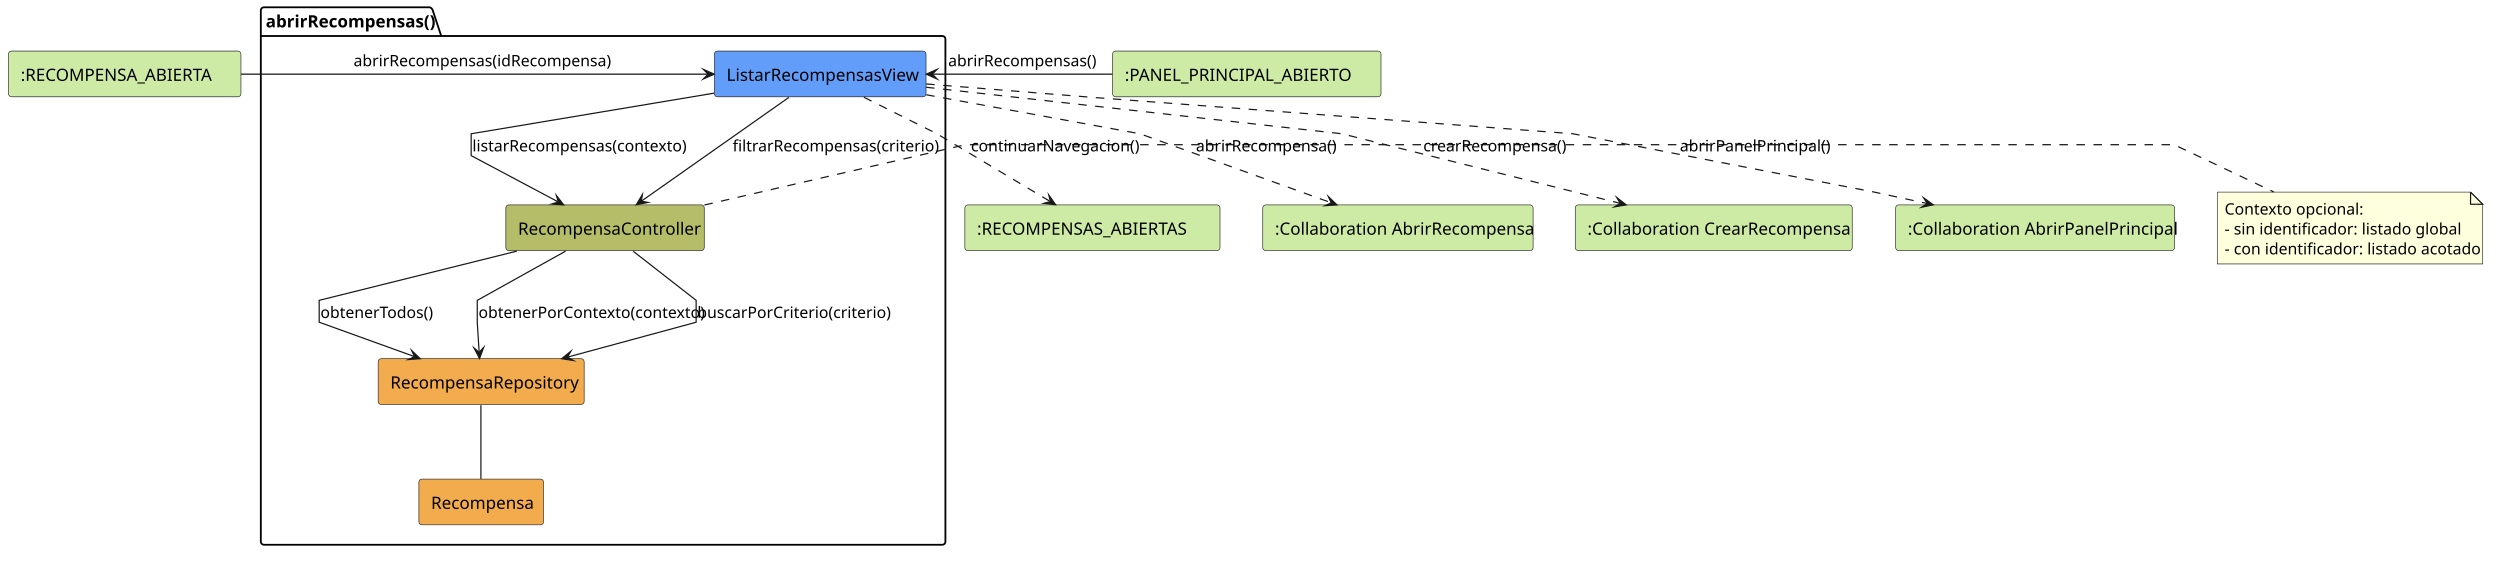
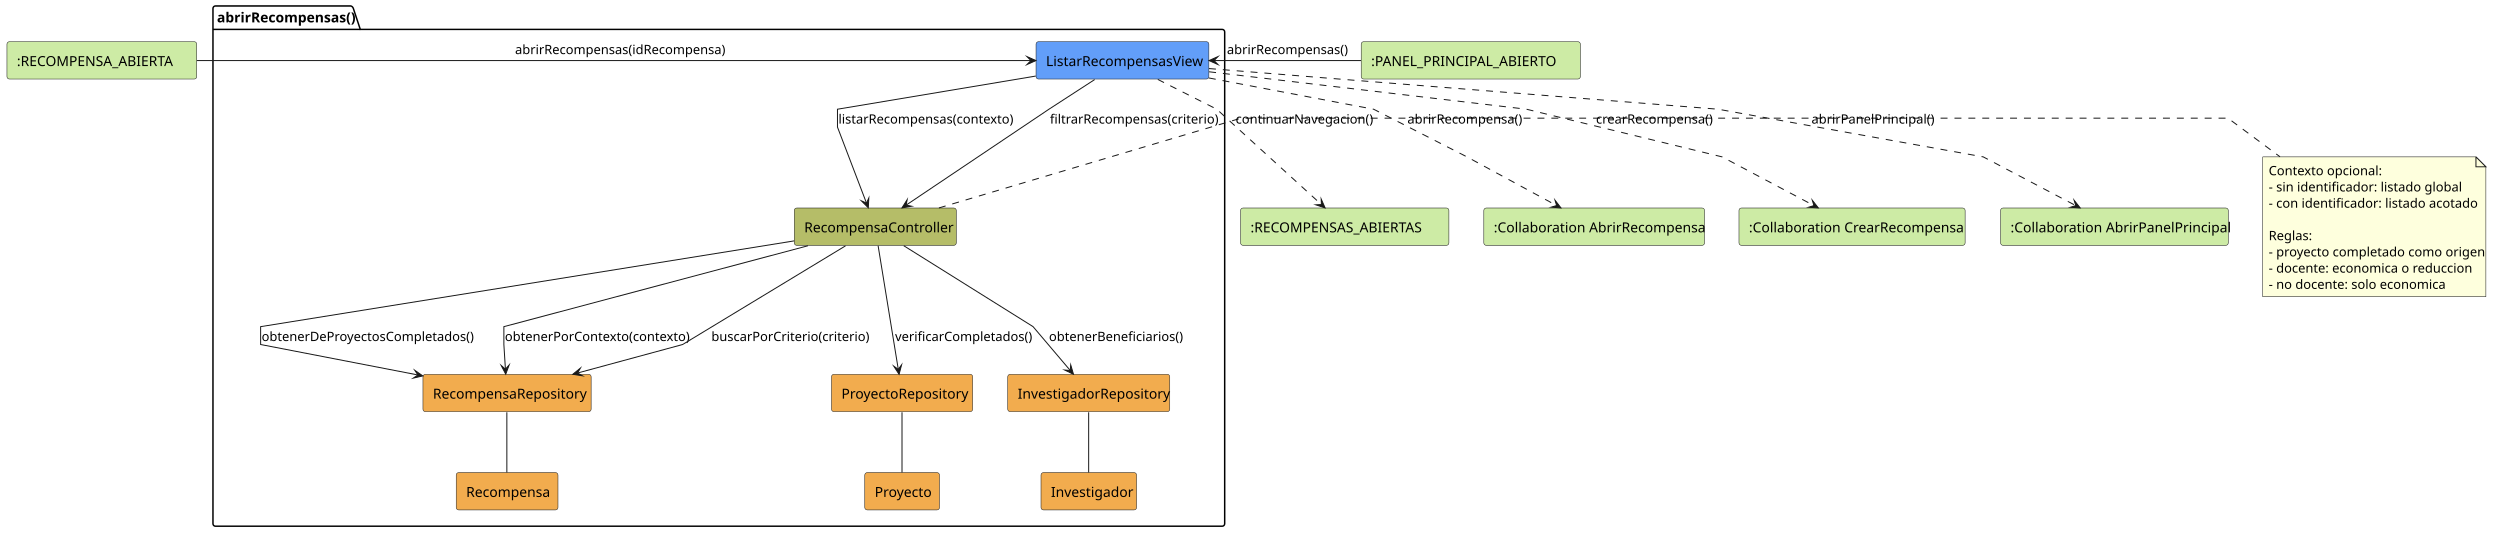
- <svg xmlns="http://www.w3.org/2000/svg" contentStyleType="text/css" data-diagram-type="DESCRIPTION" height="463px" preserveAspectRatio="none" style="width:2056px;height:463px;background:#FFFFFF;" version="1.1" viewBox="0 0 2056 463" width="2056px" zoomAndPan="magnify">
+ <svg xmlns="http://www.w3.org/2000/svg" contentStyleType="text/css" data-diagram-type="DESCRIPTION" height="545px" preserveAspectRatio="none" style="width:2518px;height:545px;background:#FFFFFF;" version="1.1" viewBox="0 0 2518 545" width="2518px" zoomAndPan="magnify">
  <defs />
  <g>
    <g class="cluster" data-qualified-name="abrirRecompensas" data-source-line="5" id="ent0003">
-       <path d="M217,6 L353.379,6 A3.75,3.75 0 0 1 355.879,8.5 L362.879,29.609 L775,29.609 A2.5,2.5 0 0 1 777.5,32.109 L777.5,445.5 A2.5,2.5 0 0 1 775,448 L217,448 A2.5,2.5 0 0 1 214.5,445.5 L214.5,8.5 A2.5,2.5 0 0 1 217,6" fill="none" style="stroke:#000000;stroke-width:1.5;" />
+       <path d="M217,6 L353.379,6 A3.75,3.75 0 0 1 355.879,8.5 L362.879,29.609 L1231,29.609 A2.5,2.5 0 0 1 1233.5,32.109 L1233.5,527.5 A2.5,2.5 0 0 1 1231,530 L217,530 A2.5,2.5 0 0 1 214.5,527.5 L214.5,8.5 A2.5,2.5 0 0 1 217,6" fill="none" style="stroke:#000000;stroke-width:1.5;" />
      <line style="stroke:#000000;stroke-width:1.5;" x1="214.5" x2="362.879" y1="29.609" y2="29.609" />
      <text fill="#000000" font-family="sans-serif" font-size="14" font-weight="700" lengthAdjust="spacing" textLength="135.379" x="218.5" y="22.533">abrirRecompensas()</text>
    </g>
    <g class="entity" data-qualified-name="abrirRecompensas.ListarRecompensasView" data-source-line="6" id="ent0004">
-       <rect fill="#629EF9" height="37.609" rx="2.5" ry="2.5" style="stroke:#181818;stroke-width:0.5;" width="174.068" x="587.5" y="42" />
-       <text fill="#000000" font-family="sans-serif" font-size="14" lengthAdjust="spacing" textLength="154.068" x="597.5" y="66.533">ListarRecompensasView</text>
+       <rect fill="#629EF9" height="37.609" rx="2.5" ry="2.5" style="stroke:#181818;stroke-width:0.5;" width="174.068" x="1043.5" y="42" />
+       <text fill="#000000" font-family="sans-serif" font-size="14" lengthAdjust="spacing" textLength="154.068" x="1053.5" y="66.533">ListarRecompensasView</text>
    </g>
    <g class="entity" data-qualified-name="abrirRecompensas.RecompensaController" data-source-line="7" id="ent0005">
-       <rect fill="#B5BD68" height="37.609" rx="2.5" ry="2.5" style="stroke:#181818;stroke-width:0.5;" width="163.179" x="416" y="168.5" />
-       <text fill="#000000" font-family="sans-serif" font-size="14" lengthAdjust="spacing" textLength="143.179" x="426" y="193.033">RecompensaController</text>
+       <rect fill="#B5BD68" height="37.609" rx="2.5" ry="2.5" style="stroke:#181818;stroke-width:0.5;" width="163.179" x="800" y="209.5" />
+       <text fill="#000000" font-family="sans-serif" font-size="14" lengthAdjust="spacing" textLength="143.179" x="810" y="234.033">RecompensaController</text>
    </g>
    <g class="entity" data-qualified-name="abrirRecompensas.RecompensaRepository" data-source-line="8" id="ent0006">
-       <rect fill="#F2AC4E" height="37.609" rx="2.5" ry="2.5" style="stroke:#181818;stroke-width:0.5;" width="169.406" x="311" y="295" />
-       <text fill="#000000" font-family="sans-serif" font-size="14" lengthAdjust="spacing" textLength="149.406" x="321" y="319.533">RecompensaRepository</text>
+       <rect fill="#F2AC4E" height="37.609" rx="2.5" ry="2.5" style="stroke:#181818;stroke-width:0.5;" width="169.406" x="426" y="377" />
+       <text fill="#000000" font-family="sans-serif" font-size="14" lengthAdjust="spacing" textLength="149.406" x="436" y="401.533">RecompensaRepository</text>
    </g>
-     <g class="entity" data-qualified-name="abrirRecompensas.Recompensa" data-source-line="9" id="ent0007">
-       <rect fill="#F2AC4E" height="37.609" rx="2.5" ry="2.5" style="stroke:#181818;stroke-width:0.5;" width="102.489" x="344.5" y="394" />
-       <text fill="#000000" font-family="sans-serif" font-size="14" lengthAdjust="spacing" textLength="82.489" x="354.5" y="418.533">Recompensa</text>
+     <g class="entity" data-qualified-name="abrirRecompensas.ProyectoRepository" data-source-line="9" id="ent0007">
+       <rect fill="#F2AC4E" height="37.609" rx="2.5" ry="2.5" style="stroke:#181818;stroke-width:0.5;" width="142.165" x="837.5" y="377" />
+       <text fill="#000000" font-family="sans-serif" font-size="14" lengthAdjust="spacing" textLength="122.165" x="847.5" y="401.533">ProyectoRepository</text>
+     </g>
+     <g class="entity" data-qualified-name="abrirRecompensas.InvestigadorRepository" data-source-line="10" id="ent0008">
+       <rect fill="#F2AC4E" height="37.609" rx="2.5" ry="2.5" style="stroke:#181818;stroke-width:0.5;" width="163.185" x="1015" y="377" />
+       <text fill="#000000" font-family="sans-serif" font-size="14" lengthAdjust="spacing" textLength="143.185" x="1025" y="401.533">InvestigadorRepository</text>
+     </g>
+     <g class="entity" data-qualified-name="abrirRecompensas.Recompensa" data-source-line="11" id="ent0009">
+       <rect fill="#F2AC4E" height="37.609" rx="2.5" ry="2.5" style="stroke:#181818;stroke-width:0.5;" width="102.489" x="459.5" y="476" />
+       <text fill="#000000" font-family="sans-serif" font-size="14" lengthAdjust="spacing" textLength="82.489" x="469.5" y="500.533">Recompensa</text>
+     </g>
+     <g class="entity" data-qualified-name="abrirRecompensas.Proyecto" data-source-line="12" id="ent0010">
+       <rect fill="#F2AC4E" height="37.609" rx="2.5" ry="2.5" style="stroke:#181818;stroke-width:0.5;" width="75.248" x="871" y="476" />
+       <text fill="#000000" font-family="sans-serif" font-size="14" lengthAdjust="spacing" textLength="55.248" x="881" y="500.533">Proyecto</text>
+     </g>
+     <g class="entity" data-qualified-name="abrirRecompensas.Investigador" data-source-line="13" id="ent0011">
+       <rect fill="#F2AC4E" height="37.609" rx="2.5" ry="2.5" style="stroke:#181818;stroke-width:0.5;" width="96.269" x="1048.5" y="476" />
+       <text fill="#000000" font-family="sans-serif" font-size="14" lengthAdjust="spacing" textLength="76.269" x="1058.5" y="500.533">Investigador</text>
    </g>
    <g class="entity" data-qualified-name="EstadoEntrada1" data-source-line="3" id="ent0001">
      <rect fill="#CDEBA5" height="37.609" rx="2.5" ry="2.5" style="stroke:#181818;stroke-width:0.5;" width="191.151" x="7" y="42" />
      <text fill="#000000" font-family="sans-serif" font-size="14" lengthAdjust="spacing" textLength="171.151" x="17" y="66.533">:RECOMPENSA_ABIERTA</text>
    </g>
    <g class="entity" data-qualified-name="EstadoEntrada2" data-source-line="4" id="ent0002">
-       <rect fill="#CDEBA5" height="37.609" rx="2.5" ry="2.5" style="stroke:#181818;stroke-width:0.5;" width="220.737" x="915" y="42" />
-       <text fill="#000000" font-family="sans-serif" font-size="14" lengthAdjust="spacing" textLength="200.737" x="925" y="66.533">:PANEL_PRINCIPAL_ABIERTO</text>
+       <rect fill="#CDEBA5" height="37.609" rx="2.5" ry="2.5" style="stroke:#181818;stroke-width:0.5;" width="220.737" x="1371" y="42" />
+       <text fill="#000000" font-family="sans-serif" font-size="14" lengthAdjust="spacing" textLength="200.737" x="1381" y="66.533">:PANEL_PRINCIPAL_ABIERTO</text>
    </g>
-     <g class="entity" data-qualified-name="EstadoSalida" data-source-line="12" id="ent0008">
-       <rect fill="#CDEBA5" height="37.609" rx="2.5" ry="2.5" style="stroke:#181818;stroke-width:0.5;" width="209.827" x="793.5" y="168.5" />
-       <text fill="#000000" font-family="sans-serif" font-size="14" lengthAdjust="spacing" textLength="189.827" x="803.5" y="193.033">:RECOMPENSAS_ABIERTAS</text>
+     <g class="entity" data-qualified-name="EstadoSalida" data-source-line="16" id="ent0012">
+       <rect fill="#CDEBA5" height="37.609" rx="2.5" ry="2.5" style="stroke:#181818;stroke-width:0.5;" width="209.827" x="1249.5" y="209.5" />
+       <text fill="#000000" font-family="sans-serif" font-size="14" lengthAdjust="spacing" textLength="189.827" x="1259.5" y="234.033">:RECOMPENSAS_ABIERTAS</text>
    </g>
-     <g class="entity" data-qualified-name="AbrirRecompensa" data-source-line="13" id="ent0009">
-       <rect fill="#CDEBA5" height="37.609" rx="2.5" ry="2.5" style="stroke:#181818;stroke-width:0.5;" width="222.323" x="1038.5" y="168.5" />
-       <text fill="#000000" font-family="sans-serif" font-size="14" lengthAdjust="spacing" textLength="202.323" x="1048.5" y="193.033">:Collaboration AbrirRecompensa</text>
+     <g class="entity" data-qualified-name="AbrirRecompensa" data-source-line="17" id="ent0013">
+       <rect fill="#CDEBA5" height="37.609" rx="2.5" ry="2.5" style="stroke:#181818;stroke-width:0.5;" width="222.323" x="1494.5" y="209.5" />
+       <text fill="#000000" font-family="sans-serif" font-size="14" lengthAdjust="spacing" textLength="202.323" x="1504.5" y="234.033">:Collaboration AbrirRecompensa</text>
    </g>
-     <g class="entity" data-qualified-name="CrearRecompensa" data-source-line="14" id="ent0010">
-       <rect fill="#CDEBA5" height="37.609" rx="2.5" ry="2.5" style="stroke:#181818;stroke-width:0.5;" width="227.772" x="1295.5" y="168.5" />
-       <text fill="#000000" font-family="sans-serif" font-size="14" lengthAdjust="spacing" textLength="207.772" x="1305.5" y="193.033">:Collaboration CrearRecompensa</text>
+     <g class="entity" data-qualified-name="CrearRecompensa" data-source-line="18" id="ent0014">
+       <rect fill="#CDEBA5" height="37.609" rx="2.5" ry="2.5" style="stroke:#181818;stroke-width:0.5;" width="227.772" x="1751.5" y="209.5" />
+       <text fill="#000000" font-family="sans-serif" font-size="14" lengthAdjust="spacing" textLength="207.772" x="1761.5" y="234.033">:Collaboration CrearRecompensa</text>
    </g>
-     <g class="entity" data-qualified-name="AbrirPanelPrincipal" data-source-line="15" id="ent0011">
-       <rect fill="#CDEBA5" height="37.609" rx="2.5" ry="2.5" style="stroke:#181818;stroke-width:0.5;" width="229.33" x="1559" y="168.5" />
-       <text fill="#000000" font-family="sans-serif" font-size="14" lengthAdjust="spacing" textLength="209.33" x="1569" y="193.033">:Collaboration AbrirPanelPrincipal</text>
+     <g class="entity" data-qualified-name="AbrirPanelPrincipal" data-source-line="19" id="ent0015">
+       <rect fill="#CDEBA5" height="37.609" rx="2.5" ry="2.5" style="stroke:#181818;stroke-width:0.5;" width="229.33" x="2015" y="209.5" />
+       <text fill="#000000" font-family="sans-serif" font-size="14" lengthAdjust="spacing" textLength="209.33" x="2025" y="234.033">:Collaboration AbrirPanelPrincipal</text>
    </g>
-     <g class="entity" data-qualified-name="GMN20" data-source-line="27" id="ent0021">
-       <path d="M1823.5,158 L1823.5,217.055 L2041.785,217.055 L2041.785,168 L2031.785,158 L1823.5,158" fill="#FEFFDD" style="stroke:#181818;stroke-width:0.5;" />
-       <path d="M2031.785,158 L2031.785,168 L2041.785,168 L2031.785,158" fill="#FEFFDD" style="stroke:#181818;stroke-width:1;" />
-       <text fill="#000000" font-family="sans-serif" font-size="13" lengthAdjust="spacing" textLength="107.682" x="1829.5" y="176.495">Contexto opcional:</text>
-       <text fill="#000000" font-family="sans-serif" font-size="13" lengthAdjust="spacing" textLength="181.378" x="1829.5" y="192.847">- sin identificador: listado global</text>
-       <text fill="#000000" font-family="sans-serif" font-size="13" lengthAdjust="spacing" textLength="197.285" x="1829.5" y="209.198">- con identificador: listado acotado</text>
+     <g class="entity" data-qualified-name="GMN28" data-source-line="35" id="ent0029">
+       <path d="M2279,158 L2279,298.812 L2503.773,298.812 L2503.773,168 L2493.773,158 L2279,158" fill="#FEFFDD" style="stroke:#181818;stroke-width:0.5;" />
+       <path d="M2493.773,158 L2493.773,168 L2503.773,168 L2493.773,158" fill="#FEFFDD" style="stroke:#181818;stroke-width:1;" />
+       <text fill="#000000" font-family="sans-serif" font-size="13" lengthAdjust="spacing" textLength="107.682" x="2285" y="176.495">Contexto opcional:</text>
+       <text fill="#000000" font-family="sans-serif" font-size="13" lengthAdjust="spacing" textLength="181.378" x="2285" y="192.847">- sin identificador: listado global</text>
+       <text fill="#000000" font-family="sans-serif" font-size="13" lengthAdjust="spacing" textLength="197.285" x="2285" y="209.198">- con identificador: listado acotado</text>
+       <text fill="#000000" font-family="sans-serif" font-size="13" lengthAdjust="spacing" textLength="3.612" x="2285" y="225.55"> </text>
+       <text fill="#000000" font-family="sans-serif" font-size="13" lengthAdjust="spacing" textLength="44.078" x="2285" y="241.901">Reglas:</text>
+       <text fill="#000000" font-family="sans-serif" font-size="13" lengthAdjust="spacing" textLength="203.773" x="2285" y="258.253">- proyecto completado como origen</text>
+       <text fill="#000000" font-family="sans-serif" font-size="13" lengthAdjust="spacing" textLength="195.114" x="2285" y="274.604">- docente: economica o reduccion</text>
+       <text fill="#000000" font-family="sans-serif" font-size="13" lengthAdjust="spacing" textLength="169.825" x="2285" y="290.956">- no docente: solo economica</text>
    </g>
-     <g class="link" data-entity-1="ent0001" data-entity-2="ent0004" data-link-type="dependency" data-source-line="17" id="lnk12">
-       <path d="M198.24,61 C306.85,61 477.45,61 582.36,61" fill="none" id="EstadoEntrada1-to-ListarRecompensasView" style="stroke:#181818;stroke-width:1;" />
-       <polygon fill="#181818" points="587.36,61,578.36,57,582.36,61,578.36,65,587.36,61" style="stroke:#181818;stroke-width:1;stroke-linejoin:miter;stroke-miterlimit:10;" />
-       <text fill="#000000" font-family="sans-serif" font-size="13" lengthAdjust="spacing" textLength="204.477" x="290.75" y="54.495">abrirRecompensas(idRecompensa)</text>
+     <g class="link" data-entity-1="ent0001" data-entity-2="ent0004" data-link-type="dependency" data-source-line="21" id="lnk16">
+       <path d="M198.29,61 C397.17,61 847.21,61 1038.38,61" fill="none" id="EstadoEntrada1-to-ListarRecompensasView" style="stroke:#181818;stroke-width:1;" />
+       <polygon fill="#181818" points="1043.38,61,1034.38,57,1038.38,61,1034.38,65,1043.38,61" style="stroke:#181818;stroke-width:1;stroke-linejoin:miter;stroke-miterlimit:10;" />
+       <text fill="#000000" font-family="sans-serif" font-size="13" lengthAdjust="spacing" textLength="204.477" x="518.75" y="54.495">abrirRecompensas(idRecompensa)</text>
    </g>
-     <g class="link" data-entity-1="ent0002" data-entity-2="ent0004" data-link-type="dependency" data-source-line="18" id="lnk13">
-       <path d="M914.78,61 C865.38,61 813.01,61 766.72,61" fill="none" id="EstadoEntrada2-to-ListarRecompensasView" style="stroke:#181818;stroke-width:1;" />
-       <polygon fill="#181818" points="761.72,61,770.72,65,766.72,61,770.72,57,761.72,61" style="stroke:#181818;stroke-width:1;stroke-linejoin:miter;stroke-miterlimit:10;" />
-       <text fill="#000000" font-family="sans-serif" font-size="13" lengthAdjust="spacing" textLength="117.762" x="779.75" y="54.495">abrirRecompensas()</text>
+     <g class="link" data-entity-1="ent0002" data-entity-2="ent0004" data-link-type="dependency" data-source-line="22" id="lnk17">
+       <path d="M1370.78,61 C1321.38,61 1269.01,61 1222.72,61" fill="none" id="EstadoEntrada2-to-ListarRecompensasView" style="stroke:#181818;stroke-width:1;" />
+       <polygon fill="#181818" points="1217.72,61,1226.72,65,1222.72,61,1226.72,57,1217.72,61" style="stroke:#181818;stroke-width:1;stroke-linejoin:miter;stroke-miterlimit:10;" />
+       <text fill="#000000" font-family="sans-serif" font-size="13" lengthAdjust="spacing" textLength="117.762" x="1235.75" y="54.495">abrirRecompensas()</text>
    </g>
-     <g class="link" data-entity-1="ent0004" data-entity-2="ent0005" data-link-type="dependency" data-source-line="20" id="lnk14">
-       <path d="M587.22,76.6 C502.78,90.72 387.5,110 387.5,110 C387.5,110 387.5,128 387.5,128 C387.5,128 426.866,148.932 459.186,166.122" fill="none" id="ListarRecompensasView-to-RecompensaController" style="stroke:#181818;stroke-width:1;" />
-       <polygon fill="#181818" points="463.6,168.47,457.532,160.712,459.186,166.122,453.776,167.775,463.6,168.47" style="stroke:#181818;stroke-width:1;stroke-linejoin:miter;stroke-miterlimit:10;" />
-       <text fill="#000000" font-family="sans-serif" font-size="13" lengthAdjust="spacing" textLength="168.346" x="388.5" y="124.495">listarRecompensas(contexto)</text>
+     <g class="link" data-entity-1="ent0004" data-entity-2="ent0005" data-link-type="dependency" data-source-line="24" id="lnk18">
+       <path d="M1043.22,76.6 C958.78,90.72 843.5,110 843.5,110 C843.5,110 843.5,128 843.5,128 C843.5,128 861.776,175.859 872.746,204.579" fill="none" id="ListarRecompensasView-to-RecompensaController" style="stroke:#181818;stroke-width:1;" />
+       <polygon fill="#181818" points="874.53,209.25,875.055,199.415,872.746,204.579,867.582,202.27,874.53,209.25" style="stroke:#181818;stroke-width:1;stroke-linejoin:miter;stroke-miterlimit:10;" />
+       <text fill="#000000" font-family="sans-serif" font-size="13" lengthAdjust="spacing" textLength="168.346" x="844.5" y="124.495">listarRecompensas(contexto)</text>
    </g>
-     <g class="link" data-entity-1="ent0004" data-entity-2="ent0005" data-link-type="dependency" data-source-line="21" id="lnk15">
-       <path d="M648.76,80.1 C615.2,103.71 560.93,141.884 527.36,165.494" fill="none" id="ListarRecompensasView-to-RecompensaController-1" style="stroke:#181818;stroke-width:1;" />
-       <polygon fill="#181818" points="523.27,168.37,532.933,166.464,527.36,165.494,528.331,159.921,523.27,168.37" style="stroke:#181818;stroke-width:1;stroke-linejoin:miter;stroke-miterlimit:10;" />
-       <text fill="#000000" font-family="sans-serif" font-size="13" lengthAdjust="spacing" textLength="159.65" x="602.5" y="124.495">filtrarRecompensas(criterio)</text>
+     <g class="link" data-entity-1="ent0004" data-entity-2="ent0005" data-link-type="dependency" data-source-line="25" id="lnk19">
+       <path d="M1102.52,80.15 C1081.57,93.74 1056.5,110 1056.5,110 C1056.5,110 961.701,173.653 912.611,206.613" fill="none" id="ListarRecompensasView-to-RecompensaController-1" style="stroke:#181818;stroke-width:1;" />
+       <polygon fill="#181818" points="908.46,209.4,918.162,207.704,912.611,206.613,913.702,201.062,908.46,209.4" style="stroke:#181818;stroke-width:1;stroke-linejoin:miter;stroke-miterlimit:10;" />
+       <text fill="#000000" font-family="sans-serif" font-size="13" lengthAdjust="spacing" textLength="159.65" x="1057.5" y="124.495">filtrarRecompensas(criterio)</text>
    </g>
-     <g class="link" data-entity-1="ent0005" data-entity-2="ent0006" data-link-type="dependency" data-source-line="22" id="lnk16">
-       <path d="M425.07,206.53 C356.03,223.72 262.5,247 262.5,247 C262.5,247 262.5,265 262.5,265 C262.5,265 303.157,279.673 340.897,293.293" fill="none" id="RecompensaController-to-RecompensaRepository" style="stroke:#181818;stroke-width:1;" />
-       <polygon fill="#181818" points="345.6,294.99,338.492,288.172,340.897,293.293,335.777,295.697,345.6,294.99" style="stroke:#181818;stroke-width:1;stroke-linejoin:miter;stroke-miterlimit:10;" />
-       <text fill="#000000" font-family="sans-serif" font-size="13" lengthAdjust="spacing" textLength="88.88" x="263.5" y="261.495">obtenerTodos()</text>
+     <g class="link" data-entity-1="ent0005" data-entity-2="ent0006" data-link-type="dependency" data-source-line="26" id="lnk20">
+       <path d="M799.94,242.61 C631.85,269.63 262.5,329 262.5,329 C262.5,329 262.5,347 262.5,347 C262.5,347 349.091,363.76 420.941,377.67" fill="none" id="RecompensaController-to-RecompensaRepository" style="stroke:#181818;stroke-width:1;" />
+       <polygon fill="#181818" points="425.85,378.62,417.774,372.982,420.941,377.67,416.254,380.837,425.85,378.62" style="stroke:#181818;stroke-width:1;stroke-linejoin:miter;stroke-miterlimit:10;" />
+       <text fill="#000000" font-family="sans-serif" font-size="13" lengthAdjust="spacing" textLength="203.766" x="263.5" y="343.495">obtenerDeProyectosCompletados()</text>
    </g>
-     <g class="link" data-entity-1="ent0005" data-entity-2="ent0006" data-link-type="dependency" data-source-line="23" id="lnk17">
-       <path d="M465.14,206.53 C434.29,223.72 392.5,247 392.5,247 C392.5,247 392.5,265 392.5,265 C392.5,265 393.208,276.27 394.058,289.86" fill="none" id="RecompensaController-to-RecompensaRepository-1" style="stroke:#181818;stroke-width:1;" />
-       <polygon fill="#181818" points="394.37,294.85,397.8,285.618,394.058,289.86,389.816,286.117,394.37,294.85" style="stroke:#181818;stroke-width:1;stroke-linejoin:miter;stroke-miterlimit:10;" />
-       <text fill="#000000" font-family="sans-serif" font-size="13" lengthAdjust="spacing" textLength="174.154" x="393.5" y="261.495">obtenerPorContexto(contexto)</text>
+     <g class="link" data-entity-1="ent0005" data-entity-2="ent0006" data-link-type="dependency" data-source-line="27" id="lnk21">
+       <path d="M813.77,247.52 C705.99,276.19 507.5,329 507.5,329 C507.5,329 507.5,347 507.5,347 C507.5,347 508.208,358.27 509.058,371.86" fill="none" id="RecompensaController-to-RecompensaRepository-1" style="stroke:#181818;stroke-width:1;" />
+       <polygon fill="#181818" points="509.37,376.85,512.8,367.618,509.058,371.86,504.816,368.117,509.37,376.85" style="stroke:#181818;stroke-width:1;stroke-linejoin:miter;stroke-miterlimit:10;" />
+       <text fill="#000000" font-family="sans-serif" font-size="13" lengthAdjust="spacing" textLength="174.154" x="508.5" y="343.495">obtenerPorContexto(contexto)</text>
    </g>
-     <g class="link" data-entity-1="ent0005" data-entity-2="ent0006" data-link-type="dependency" data-source-line="24" id="lnk18">
-       <path d="M520.82,206.69 C542.84,223.86 572.5,247 572.5,247 C572.5,247 572.5,265 572.5,265 C572.5,265 516.966,280.062 466.736,293.682" fill="none" id="RecompensaController-to-RecompensaRepository-2" style="stroke:#181818;stroke-width:1;" />
-       <polygon fill="#181818" points="461.91,294.99,471.643,296.495,466.736,293.682,469.55,288.774,461.91,294.99" style="stroke:#181818;stroke-width:1;stroke-linejoin:miter;stroke-miterlimit:10;" />
-       <text fill="#000000" font-family="sans-serif" font-size="13" lengthAdjust="spacing" textLength="148.808" x="573.5" y="261.495">buscarPorCriterio(criterio)</text>
+     <g class="link" data-entity-1="ent0005" data-entity-2="ent0006" data-link-type="dependency" data-source-line="28" id="lnk22">
+       <path d="M851.61,247.6 C797.19,280.56 687.5,347 687.5,347 C687.5,347 631.966,362.062 581.736,375.682" fill="none" id="RecompensaController-to-RecompensaRepository-2" style="stroke:#181818;stroke-width:1;" />
+       <polygon fill="#181818" points="576.91,376.99,586.643,378.495,581.736,375.682,584.549,370.774,576.91,376.99" style="stroke:#181818;stroke-width:1;stroke-linejoin:miter;stroke-miterlimit:10;" />
+       <text fill="#000000" font-family="sans-serif" font-size="13" lengthAdjust="spacing" textLength="148.808" x="716.5" y="343.495">buscarPorCriterio(criterio)</text>
    </g>
-     <g class="link" data-entity-1="ent0006" data-entity-2="ent0007" data-link-type="association" data-source-line="25" id="lnk19">
-       <path d="M395.5,333.24 C395.5,350.59 395.5,376.52 395.5,393.84" fill="none" id="RecompensaRepository-Recompensa" style="stroke:#181818;stroke-width:1;" />
+     <g class="link" data-entity-1="ent0005" data-entity-2="ent0007" data-link-type="dependency" data-source-line="29" id="lnk23">
+       <path d="M884.44,247.53 C889.63,279.36 899.565,340.245 904.755,372.065" fill="none" id="RecompensaController-to-ProyectoRepository" style="stroke:#181818;stroke-width:1;" />
+       <polygon fill="#181818" points="905.56,377,908.059,367.474,904.755,372.065,900.163,368.761,905.56,377" style="stroke:#181818;stroke-width:1;stroke-linejoin:miter;stroke-miterlimit:10;" />
+       <text fill="#000000" font-family="sans-serif" font-size="13" lengthAdjust="spacing" textLength="130.762" x="901.5" y="343.495">verificarCompletados()</text>
    </g>
-     <g class="link" data-entity-1="ent0005" data-entity-2="ent0021" data-link-type="association" data-source-line="27" id="lnk22">
-       <path d="M579.3,168.6 C667.07,148.33 794,119 794,119 C794,119 1788,119 1788,119 C1788,119 1830.91,139.34 1869.96,157.85" fill="none" id="RecompensaController-GMN20" style="stroke:#181818;stroke-width:1;stroke-dasharray:7,7;" />
+     <g class="link" data-entity-1="ent0005" data-entity-2="ent0008" data-link-type="dependency" data-source-line="30" id="lnk24">
+       <path d="M910.29,247.52 C956.11,276.19 1040.5,329 1040.5,329 C1040.5,329 1061.386,353.607 1077.966,373.157" fill="none" id="RecompensaController-to-InvestigadorRepository" style="stroke:#181818;stroke-width:1;" />
+       <polygon fill="#181818" points="1081.2,376.97,1078.429,367.519,1077.966,373.157,1072.328,372.693,1081.2,376.97" style="stroke:#181818;stroke-width:1;stroke-linejoin:miter;stroke-miterlimit:10;" />
+       <text fill="#000000" font-family="sans-serif" font-size="13" lengthAdjust="spacing" textLength="127.175" x="1056.5" y="343.495">obtenerBeneficiarios()</text>
    </g>
-     <g class="link" data-entity-1="ent0004" data-entity-2="ent0008" data-link-type="dependency" data-source-line="31" id="lnk23">
-       <path d="M710.52,80.01 C737.76,93.63 770.5,110 770.5,110 C770.5,110 826.018,143.185 863.878,165.805" fill="none" id="ListarRecompensasView-to-EstadoSalida" style="stroke:#181818;stroke-width:1;stroke-dasharray:7,7;" />
-       <polygon fill="#181818" points="868.17,168.37,862.495,160.32,863.878,165.805,858.392,167.188,868.17,168.37" style="stroke:#181818;stroke-width:1;stroke-linejoin:miter;stroke-miterlimit:10;" />
-       <text fill="#000000" font-family="sans-serif" font-size="13" lengthAdjust="spacing" textLength="130.793" x="798.5" y="124.495">continuarNavegacion()</text>
+     <g class="link" data-entity-1="ent0006" data-entity-2="ent0009" data-link-type="association" data-source-line="31" id="lnk25">
+       <path d="M510.5,415.24 C510.5,432.59 510.5,458.52 510.5,475.84" fill="none" id="RecompensaRepository-Recompensa" style="stroke:#181818;stroke-width:1;" />
    </g>
-     <g class="link" data-entity-1="ent0004" data-entity-2="ent0009" data-link-type="dependency" data-source-line="32" id="lnk24">
-       <path d="M761.71,77.92 C838.27,91.89 937.5,110 937.5,110 C937.5,110 1032.147,144.153 1094.827,166.773" fill="none" id="ListarRecompensasView-to-AbrirRecompensa" style="stroke:#181818;stroke-width:1;stroke-dasharray:7,7;" />
-       <polygon fill="#181818" points="1099.53,168.47,1092.422,161.652,1094.827,166.773,1089.707,169.177,1099.53,168.47" style="stroke:#181818;stroke-width:1;stroke-linejoin:miter;stroke-miterlimit:10;" />
-       <text fill="#000000" font-family="sans-serif" font-size="13" lengthAdjust="spacing" textLength="111.262" x="983.5" y="124.495">abrirRecompensa()</text>
+     <g class="link" data-entity-1="ent0007" data-entity-2="ent0010" data-link-type="association" data-source-line="32" id="lnk26">
+       <path d="M908.5,415.24 C908.5,432.59 908.5,458.52 908.5,475.84" fill="none" id="ProyectoRepository-Proyecto" style="stroke:#181818;stroke-width:1;" />
    </g>
-     <g class="link" data-entity-1="ent0004" data-entity-2="ent0010" data-link-type="dependency" data-source-line="33" id="lnk25">
-       <path d="M761.57,71.74 C886.97,85.77 1103.5,110 1103.5,110 C1103.5,110 1242.049,144.637 1332.519,167.257" fill="none" id="ListarRecompensasView-to-CrearRecompensa" style="stroke:#181818;stroke-width:1;stroke-dasharray:7,7;" />
-       <polygon fill="#181818" points="1337.37,168.47,1329.609,162.406,1332.519,167.257,1327.668,170.167,1337.37,168.47" style="stroke:#181818;stroke-width:1;stroke-linejoin:miter;stroke-miterlimit:10;" />
-       <text fill="#000000" font-family="sans-serif" font-size="13" lengthAdjust="spacing" textLength="114.874" x="1170.5" y="124.495">crearRecompensa()</text>
+     <g class="link" data-entity-1="ent0008" data-entity-2="ent0011" data-link-type="association" data-source-line="33" id="lnk27">
+       <path d="M1096.5,415.24 C1096.5,432.59 1096.5,458.52 1096.5,475.84" fill="none" id="InvestigadorRepository-Investigador" style="stroke:#181818;stroke-width:1;" />
    </g>
-     <g class="link" data-entity-1="ent0004" data-entity-2="ent0011" data-link-type="dependency" data-source-line="34" id="lnk26">
-       <path d="M761.68,69.04 C824.22,74.09 897.5,80 897.5,80 C897.5,80 1293.5,110 1293.5,110 C1293.5,110 1541.5,158 1541.5,158 C1541.5,158 1558.823,161.734 1585.013,167.394" fill="none" id="ListarRecompensasView-to-AbrirPanelPrincipal" style="stroke:#181818;stroke-width:1;stroke-dasharray:7,7;" />
-       <polygon fill="#181818" points="1589.9,168.45,1581.948,162.639,1585.013,167.394,1580.258,170.459,1589.9,168.45" style="stroke:#181818;stroke-width:1;stroke-linejoin:miter;stroke-miterlimit:10;" />
-       <text fill="#000000" font-family="sans-serif" font-size="13" lengthAdjust="spacing" textLength="117.768" x="1381.5" y="124.495">abrirPanelPrincipal()</text>
+     <g class="link" data-entity-1="ent0005" data-entity-2="ent0029" data-link-type="association" data-source-line="35" id="lnk30">
+       <path d="M945.69,209.43 C1051.27,178.05 1250,119 1250,119 C1250,119 2244,119 2244,119 C2244,119 2267.88,136.73 2296.42,157.91" fill="none" id="RecompensaController-GMN28" style="stroke:#181818;stroke-width:1;stroke-dasharray:7,7;" />
+     </g>
+     <g class="link" data-entity-1="ent0004" data-entity-2="ent0012" data-link-type="dependency" data-source-line="44" id="lnk31">
+       <path d="M1166.14,80.01 C1193.1,93.63 1225.5,110 1225.5,110 C1225.5,110 1294.743,173.073 1330.933,206.033" fill="none" id="ListarRecompensasView-to-EstadoSalida" style="stroke:#181818;stroke-width:1;stroke-dasharray:7,7;" />
+       <polygon fill="#181818" points="1334.63,209.4,1330.669,200.383,1330.933,206.033,1325.283,206.297,1334.63,209.4" style="stroke:#181818;stroke-width:1;stroke-linejoin:miter;stroke-miterlimit:10;" />
+       <text fill="#000000" font-family="sans-serif" font-size="13" lengthAdjust="spacing" textLength="130.793" x="1244.5" y="124.495">continuarNavegacion()</text>
+     </g>
+     <g class="link" data-entity-1="ent0004" data-entity-2="ent0013" data-link-type="dependency" data-source-line="45" id="lnk32">
+       <path d="M1217.57,78.52 C1290.75,92.4 1383.5,110 1383.5,110 C1383.5,110 1477.5,158 1477.5,158 C1477.5,158 1529.886,186.444 1567.806,207.034" fill="none" id="ListarRecompensasView-to-AbrirRecompensa" style="stroke:#181818;stroke-width:1;stroke-dasharray:7,7;" />
+       <polygon fill="#181818" points="1572.2,209.42,1566.199,201.61,1567.806,207.034,1562.382,208.641,1572.2,209.42" style="stroke:#181818;stroke-width:1;stroke-linejoin:miter;stroke-miterlimit:10;" />
+       <text fill="#000000" font-family="sans-serif" font-size="13" lengthAdjust="spacing" textLength="111.262" x="1417.5" y="124.495">abrirRecompensa()</text>
+     </g>
+     <g class="link" data-entity-1="ent0004" data-entity-2="ent0014" data-link-type="dependency" data-source-line="46" id="lnk33">
+       <path d="M1217.81,72.3 C1337.4,86.4 1537.5,110 1537.5,110 C1537.5,110 1734.5,158 1734.5,158 C1734.5,158 1788.193,186.487 1827.003,207.077" fill="none" id="ListarRecompensasView-to-CrearRecompensa" style="stroke:#181818;stroke-width:1;stroke-dasharray:7,7;" />
+       <polygon fill="#181818" points="1831.42,209.42,1825.344,201.668,1827.003,207.077,1821.595,208.736,1831.42,209.42" style="stroke:#181818;stroke-width:1;stroke-linejoin:miter;stroke-miterlimit:10;" />
+       <text fill="#000000" font-family="sans-serif" font-size="13" lengthAdjust="spacing" textLength="114.874" x="1607.5" y="124.495">crearRecompensa()</text>
+     </g>
+     <g class="link" data-entity-1="ent0004" data-entity-2="ent0015" data-link-type="dependency" data-source-line="47" id="lnk34">
+       <path d="M1217.68,69.04 C1280.22,74.09 1353.5,80 1353.5,80 C1353.5,80 1730.5,110 1730.5,110 C1730.5,110 1997.5,158 1997.5,158 C1997.5,158 2051.626,186.501 2090.736,207.091" fill="none" id="ListarRecompensasView-to-AbrirPanelPrincipal" style="stroke:#181818;stroke-width:1;stroke-dasharray:7,7;" />
+       <polygon fill="#181818" points="2095.16,209.42,2089.06,201.688,2090.736,207.091,2085.333,208.767,2095.16,209.42" style="stroke:#181818;stroke-width:1;stroke-linejoin:miter;stroke-miterlimit:10;" />
+       <text fill="#000000" font-family="sans-serif" font-size="13" lengthAdjust="spacing" textLength="117.768" x="1824.5" y="124.495">abrirPanelPrincipal()</text>
    </g>
  </g>
</svg>
